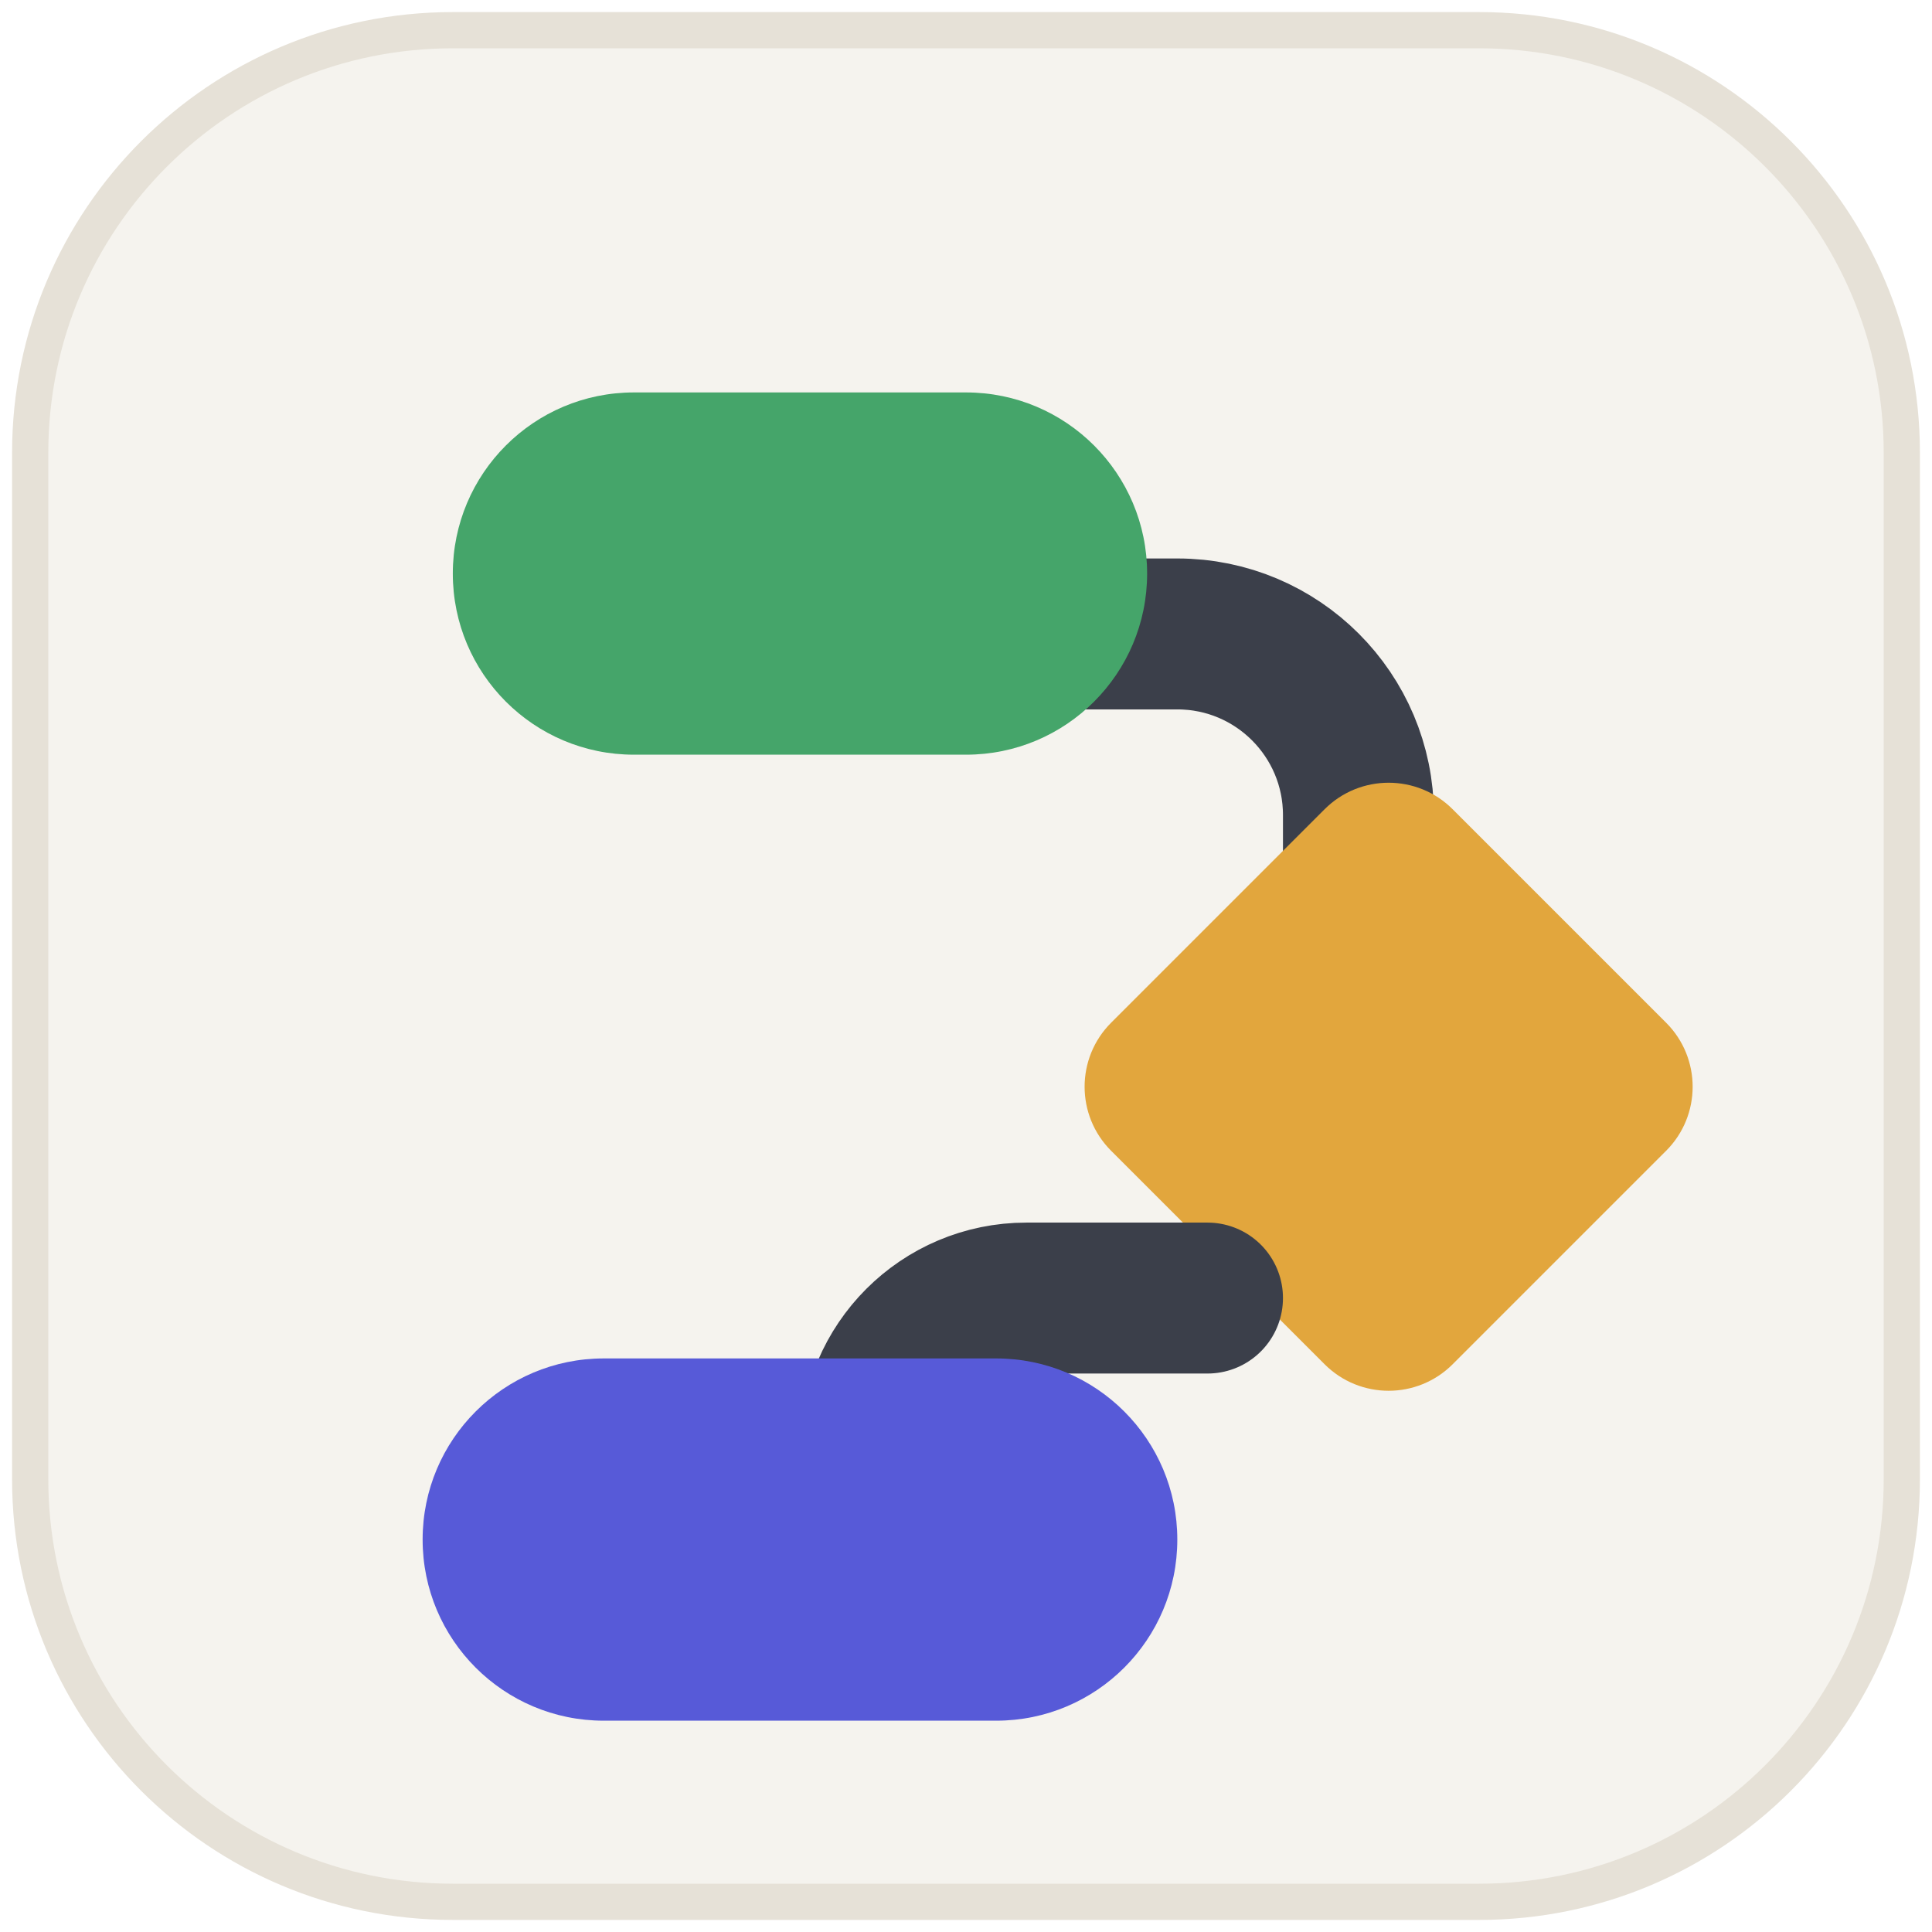
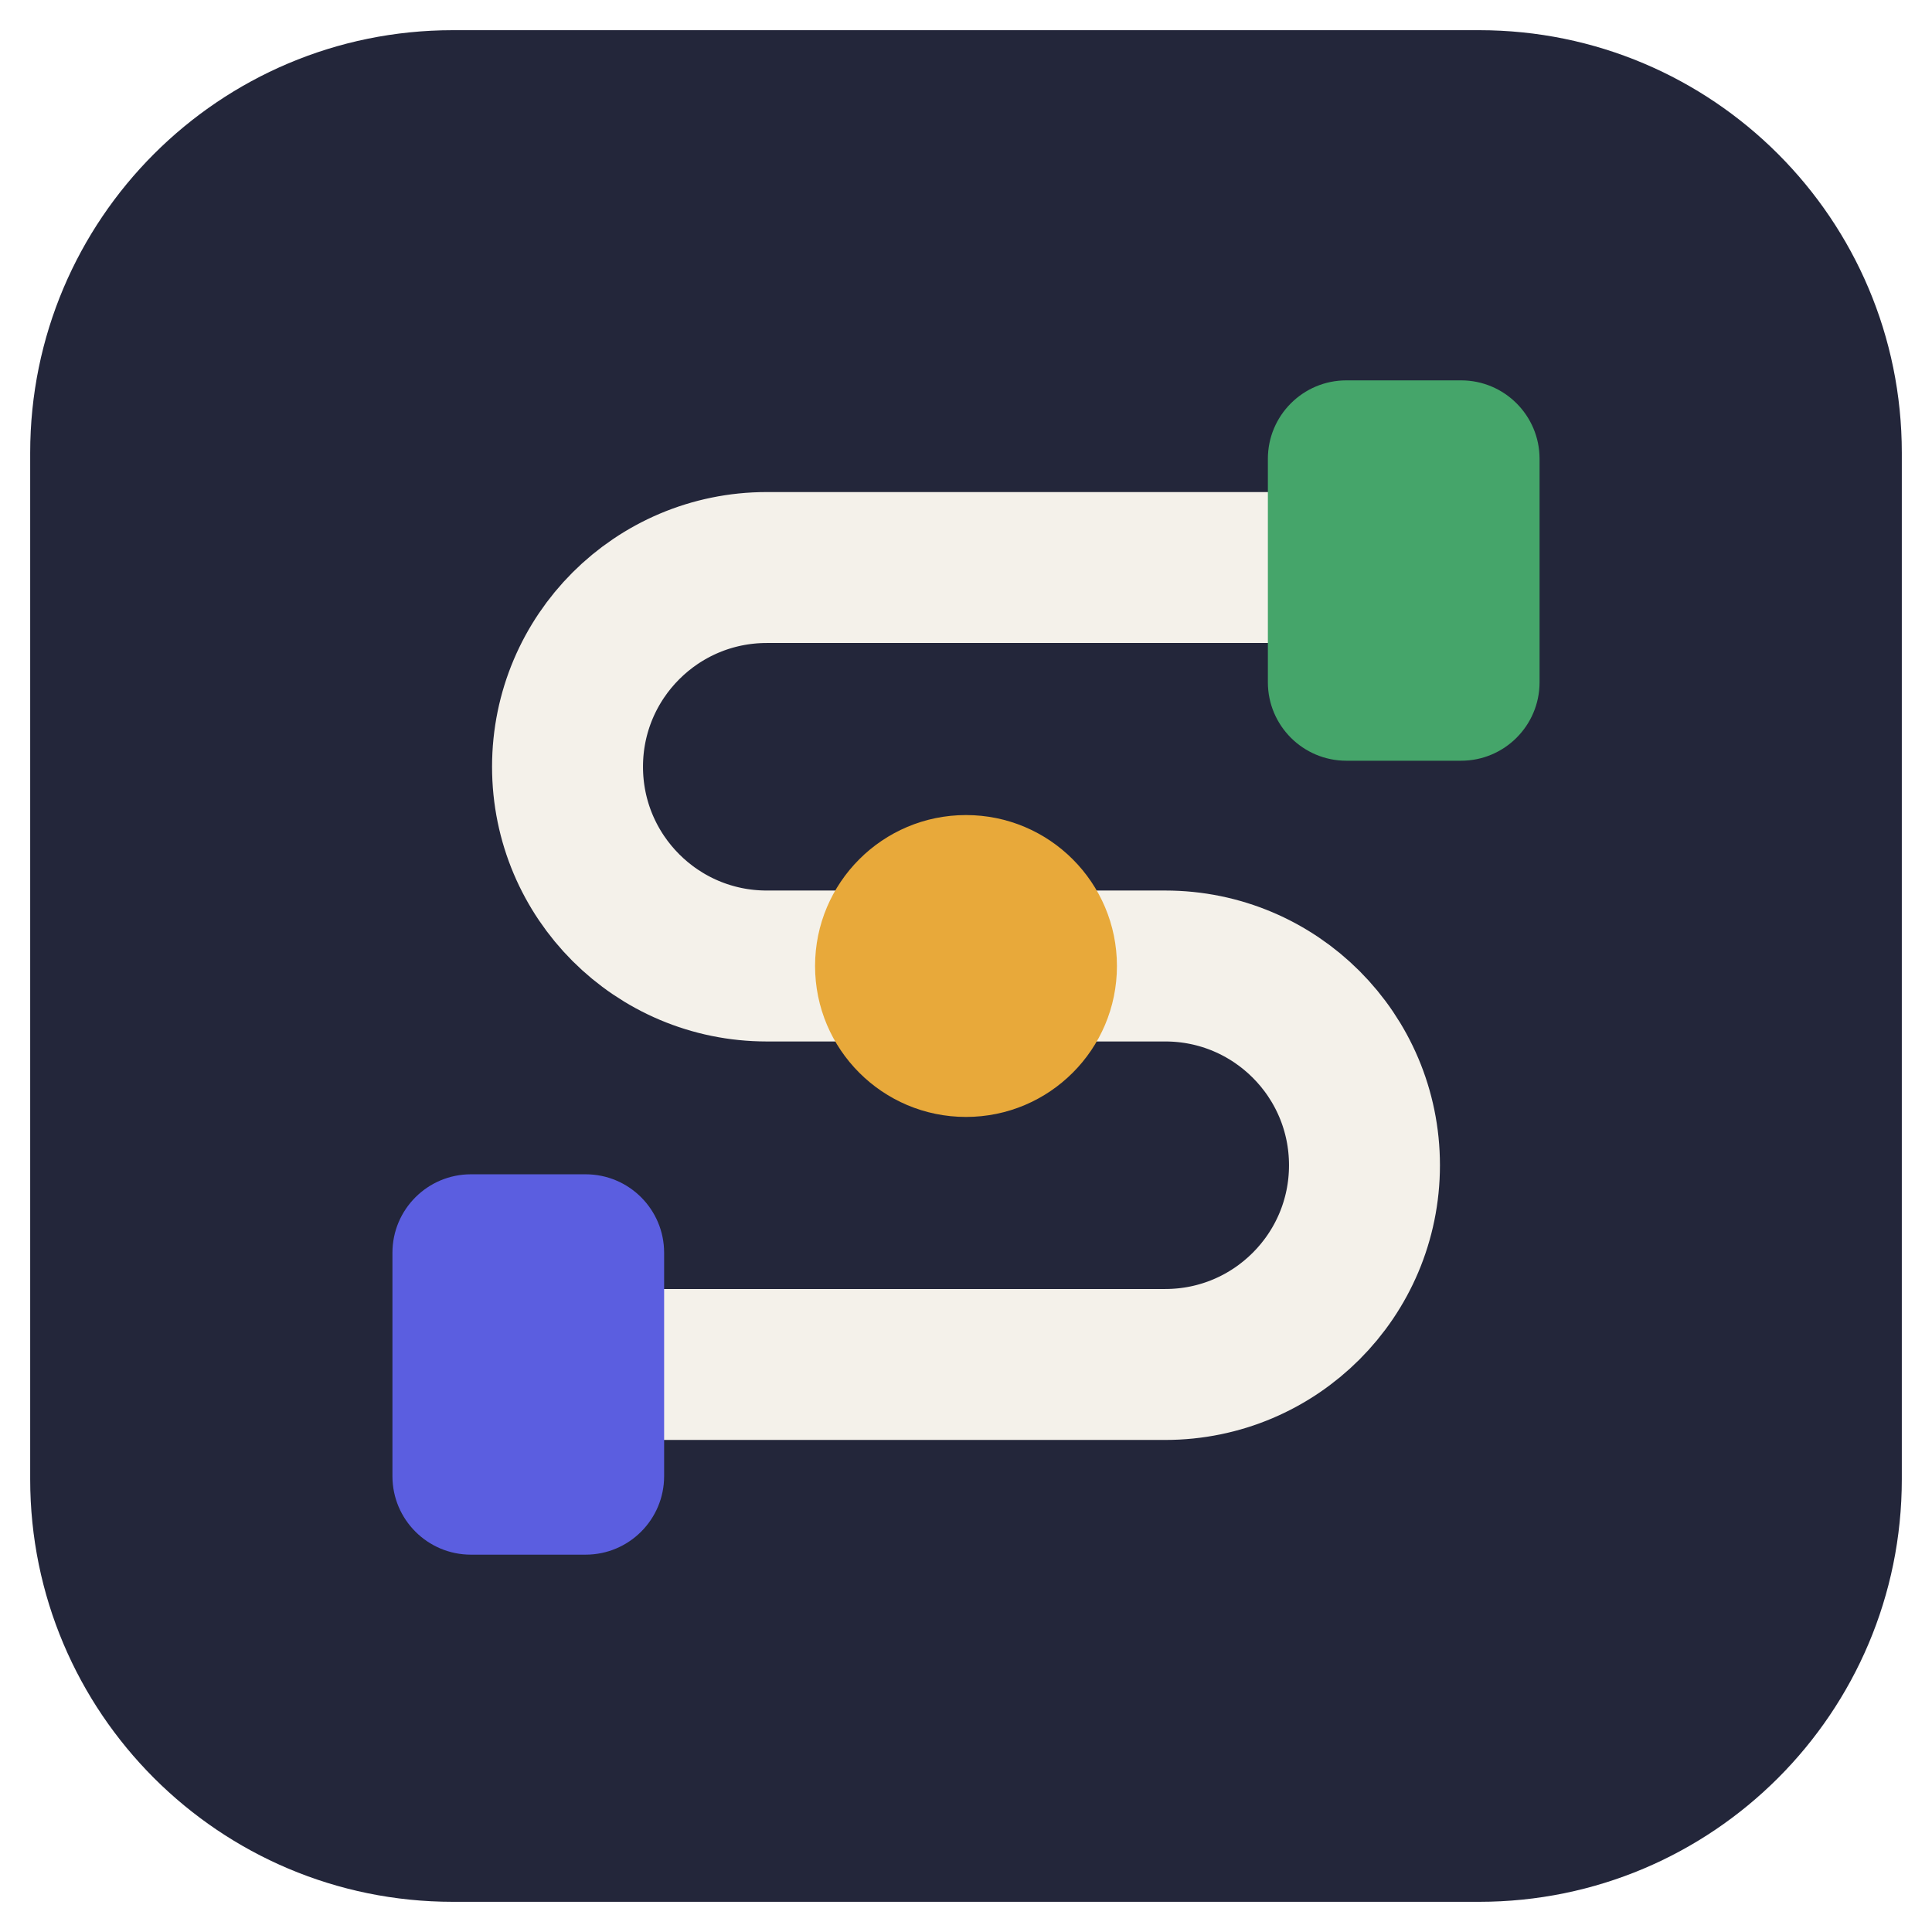
<svg xmlns="http://www.w3.org/2000/svg" viewBox="0 0 64 64">
-   <rect x="1" y="1" width="62" height="62" rx="14" fill="#f5f3ee" stroke="#e6e1d7" stroke-width="1.2" />
-   <path d="M35 21h4a6 6 0 0 1 6 6v4" fill="none" stroke="#3b3f4a" stroke-width="5" stroke-linecap="round" />
-   <rect x="15" y="13" width="23" height="12" rx="6" fill="#45a56a" />
-   <rect x="38" y="28" width="16" height="16" rx="3" transform="rotate(45 46 36)" fill="#e2a63d" />
-   <path d="M40 43h-6a5 5 0 0 0-5 5v1" fill="none" stroke="#3b3f4a" stroke-width="5" stroke-linecap="round" />
-   <rect x="14" y="45" width="25" height="12" rx="6" fill="#575ad8" />
+   <rect x="1" y="1" width="62" height="62" rx="14" fill="#23263a" />
+   <path d="M43.8 18.8H25.4a6.6 6.6 0 0 0 0 13.2h13.2a6.6 6.6 0 0 1 0 13.2H20.2" fill="none" stroke="#f4f1ea" stroke-width="5" stroke-linecap="round" />
+   <rect x="42" y="12.6" width="9" height="12.6" rx="2.6" fill="#45a56a" />
+   <circle cx="32" cy="32" r="5" fill="#e8a93a" />
+   <rect x="13" y="38.9" width="9" height="12.6" rx="2.6" fill="#5b5ee0" />
</svg>
